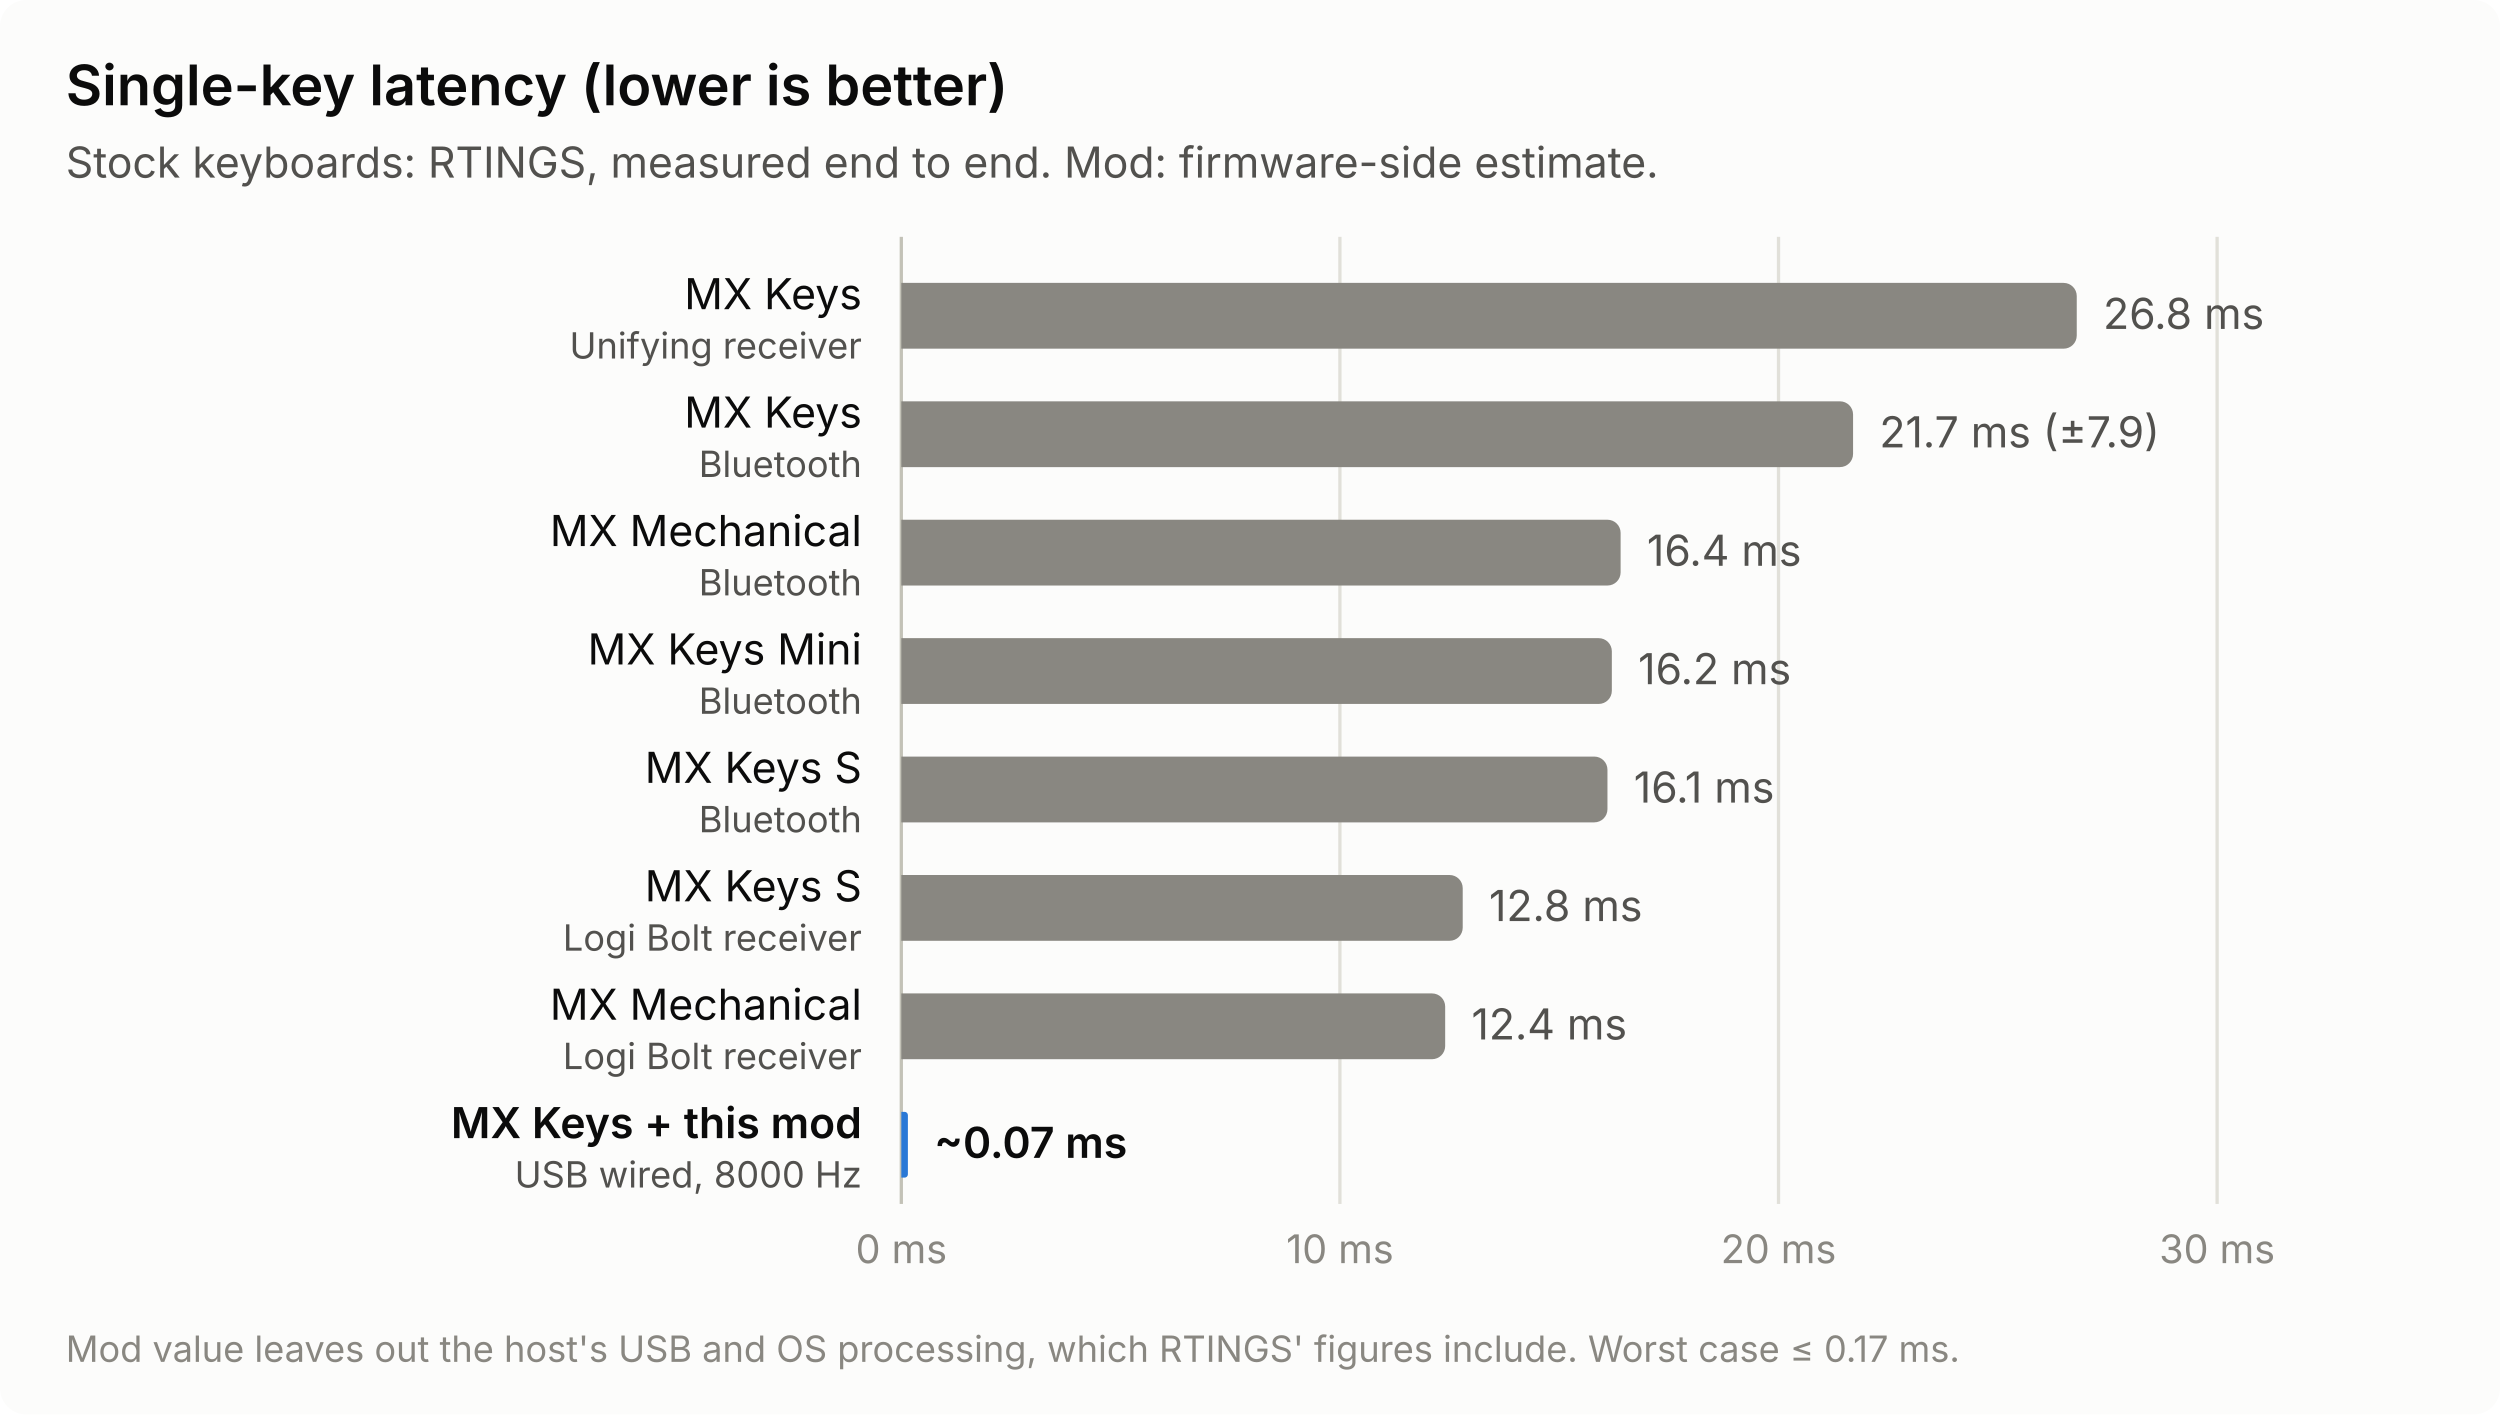
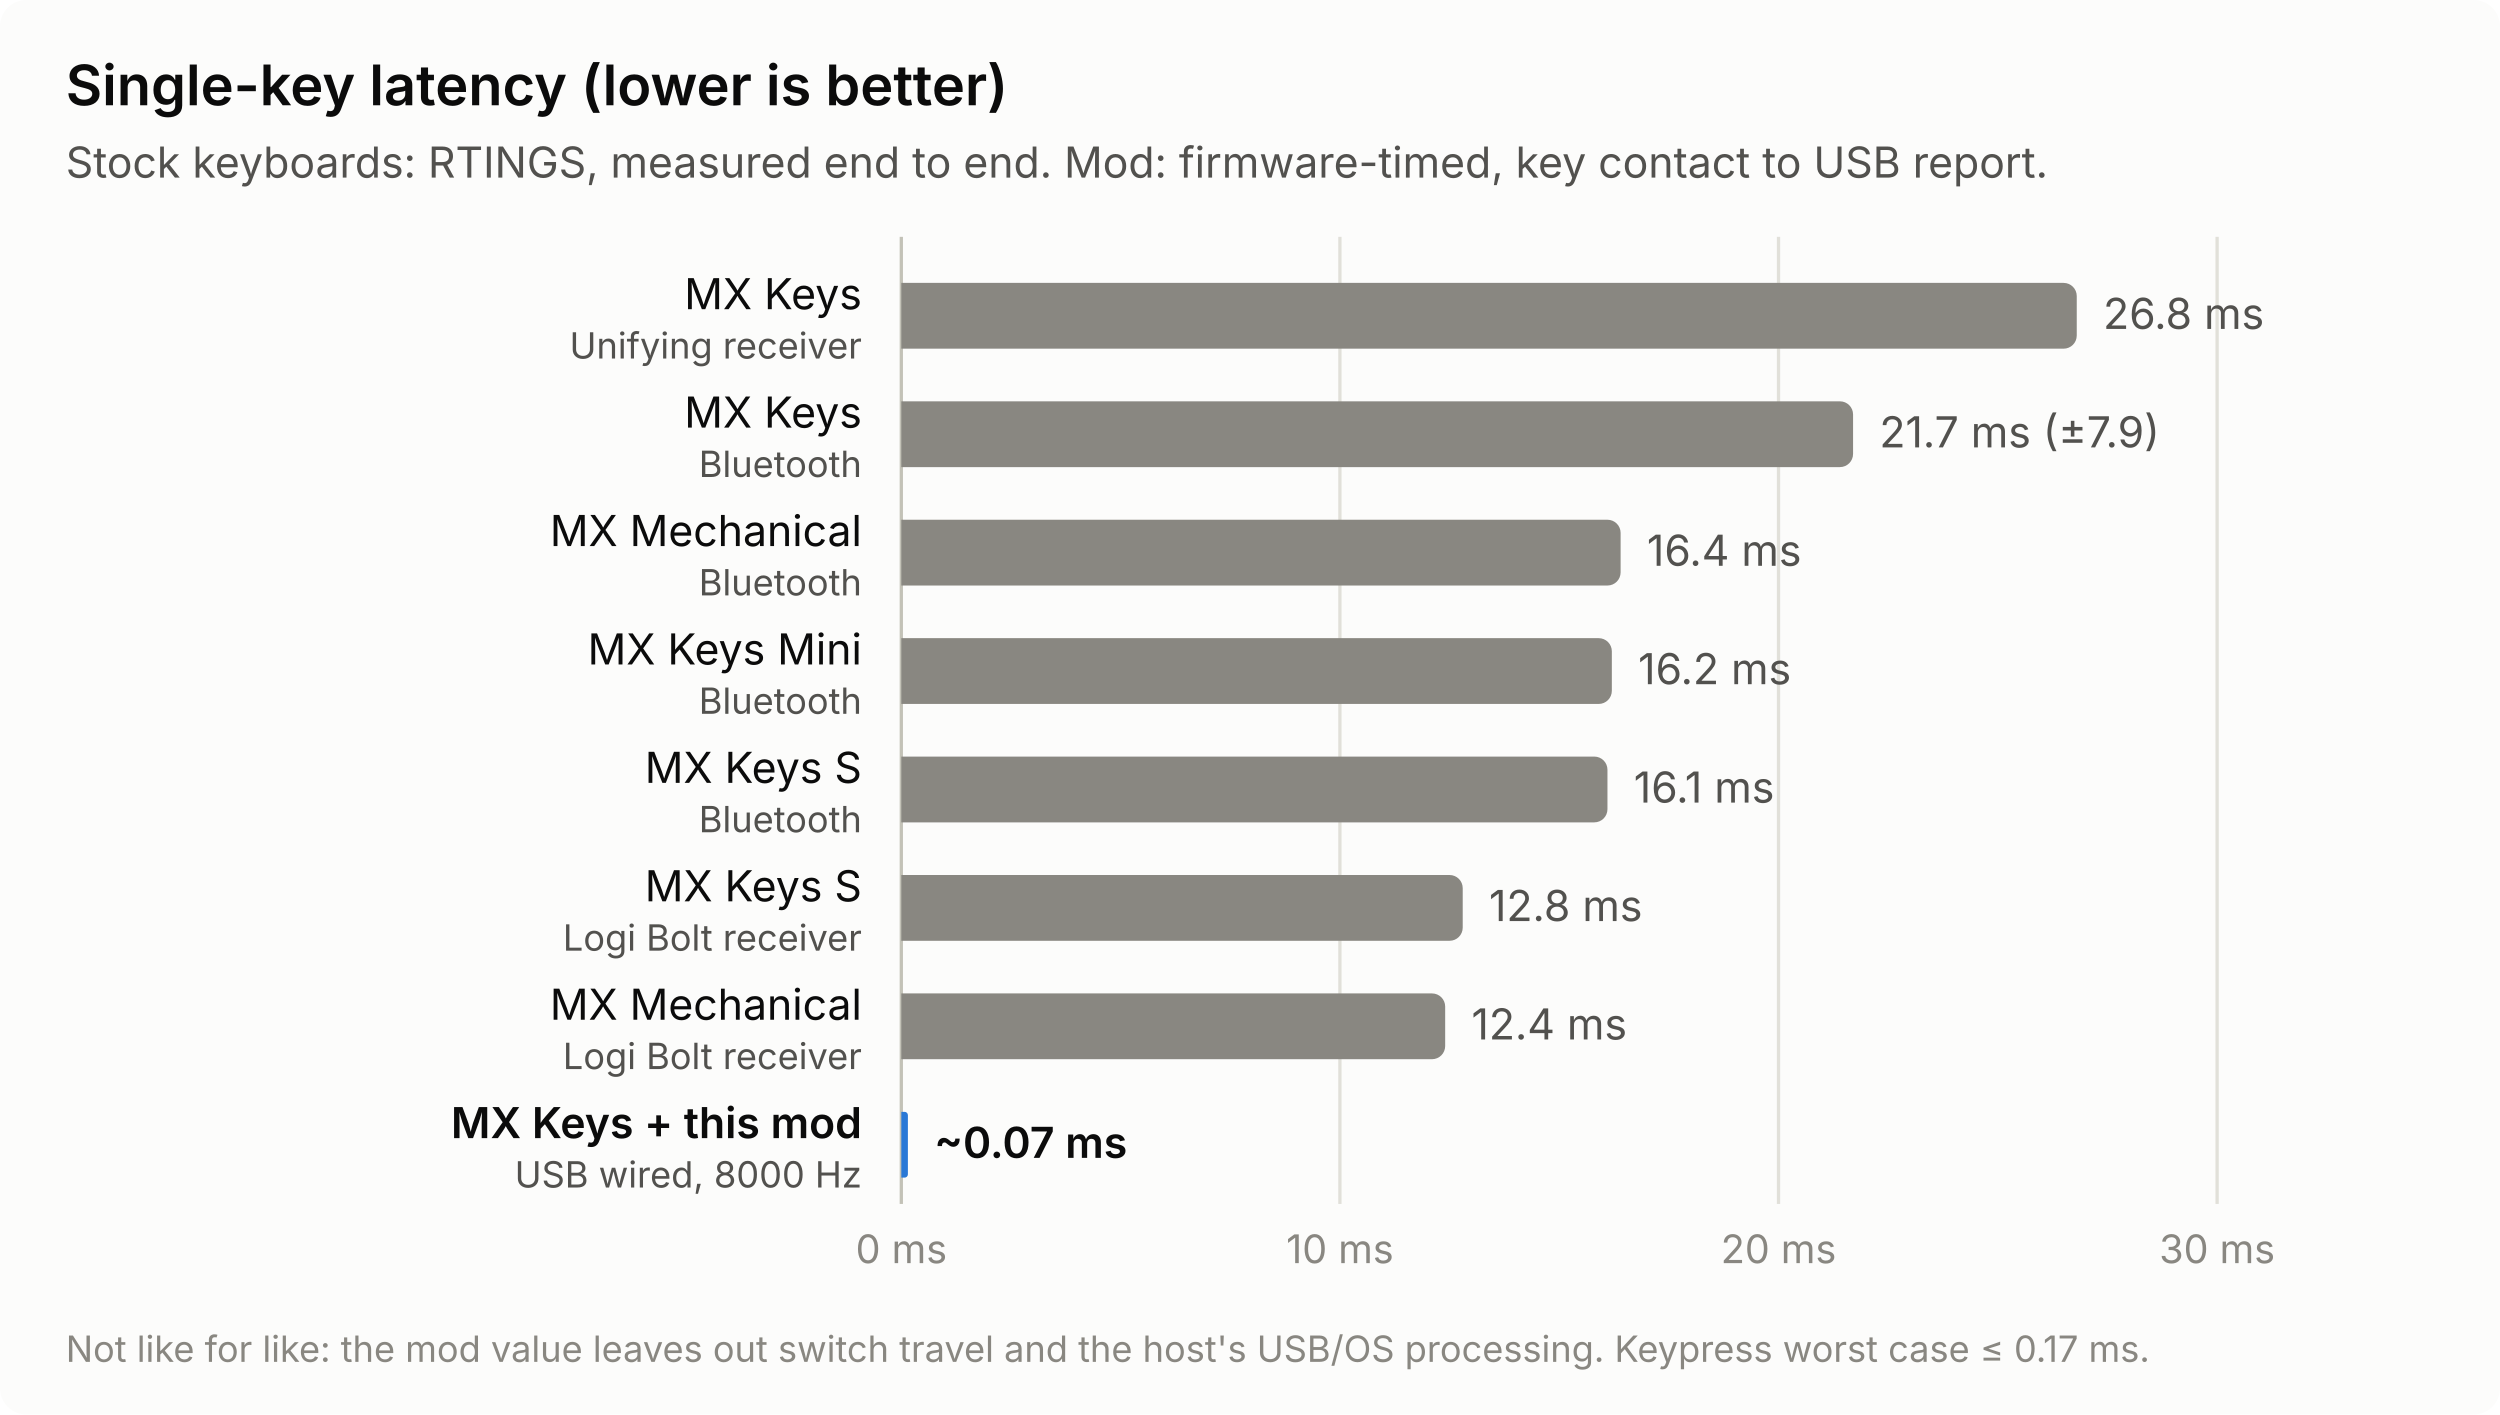
<svg xmlns="http://www.w3.org/2000/svg" width="760" height="430" viewBox="0 0 760 430" role="img" aria-labelledby="t d">
  <style>
  .surface { fill: #fcfcfb; }
  .ink { fill: #0b0b0b; } .ink2 { fill: #52514e; } .muted { fill: #898781; }
  .grid { stroke: #e1e0d9; stroke-width: 1; } .base { stroke: #c3c2b7; stroke-width: 1; }
  .stock { fill: #898781; } .mod { fill: #2a78d6; }
  text { font-family: system-ui, -apple-system, "Segoe UI", sans-serif; }
  .tick { font-variant-numeric: tabular-nums; }
  @media (prefers-color-scheme: dark) {
    .surface { fill: #1a1a19; }
    .ink { fill: #f0efec; } .ink2 { fill: #c3c2b7; }
    .grid { stroke: #2c2c2a; } .base { stroke: #383835; }
    .mod { fill: #3987e5; }
  }
</style>
  <rect class="surface" width="760" height="430" rx="8" />
  <text class="ink" x="20" y="32" font-size="17" font-weight="600">Single-key latency (lower is better)</text>
-   <text class="ink2" x="20" y="54" font-size="13">Stock keyboards: RTINGS, measured end to end. Mod: firmware-side estimate.</text>
+   <text class="ink2" x="20" y="54" font-size="13">Stock keyboards: RTINGS, measured end to end. Mod: firmware-timed, key contact to USB report.</text>
  <line class="base" x1="274" y1="72" x2="274" y2="366" />
  <text class="muted tick" x="274" y="384" font-size="12" text-anchor="middle">0 ms</text>
  <line class="grid" x1="407.333" y1="72" x2="407.333" y2="366" />
  <text class="muted tick" x="407.333" y="384" font-size="12" text-anchor="middle">10 ms</text>
  <line class="grid" x1="540.667" y1="72" x2="540.667" y2="366" />
  <text class="muted tick" x="540.667" y="384" font-size="12" text-anchor="middle">20 ms</text>
  <line class="grid" x1="674" y1="72" x2="674" y2="366" />
  <text class="muted tick" x="674" y="384" font-size="12" text-anchor="middle">30 ms</text>
  <text class="ink" x="262" y="94" font-size="13" text-anchor="end">MX Keys</text>
  <text class="ink2" x="262" y="109" font-size="11" text-anchor="end">Unifying receiver</text>
  <path class="stock" d="M274,86h353.333a4,4 0 0 1 4,4v12a4,4 0 0 1 -4,4h-353.333z" />
  <text class="ink2" x="639.333" y="100" font-size="13">26.8 ms</text>
  <text class="ink" x="262" y="130" font-size="13" text-anchor="end">MX Keys</text>
  <text class="ink2" x="262" y="145" font-size="11" text-anchor="end">Bluetooth</text>
  <path class="stock" d="M274,122h285.333a4,4 0 0 1 4,4v12a4,4 0 0 1 -4,4h-285.333z" />
  <text class="ink2" x="571.333" y="136" font-size="13">21.7 ms (±7.9)</text>
  <text class="ink" x="262" y="166" font-size="13" text-anchor="end">MX Mechanical</text>
  <text class="ink2" x="262" y="181" font-size="11" text-anchor="end">Bluetooth</text>
  <path class="stock" d="M274,158h214.667a4,4 0 0 1 4,4v12a4,4 0 0 1 -4,4h-214.667z" />
  <text class="ink2" x="500.667" y="172" font-size="13">16.4 ms</text>
  <text class="ink" x="262" y="202" font-size="13" text-anchor="end">MX Keys Mini</text>
  <text class="ink2" x="262" y="217" font-size="11" text-anchor="end">Bluetooth</text>
  <path class="stock" d="M274,194h212a4,4 0 0 1 4,4v12a4,4 0 0 1 -4,4h-212z" />
  <text class="ink2" x="498" y="208" font-size="13">16.2 ms</text>
  <text class="ink" x="262" y="238" font-size="13" text-anchor="end">MX Keys S</text>
  <text class="ink2" x="262" y="253" font-size="11" text-anchor="end">Bluetooth</text>
  <path class="stock" d="M274,230h210.667a4,4 0 0 1 4,4v12a4,4 0 0 1 -4,4h-210.667z" />
  <text class="ink2" x="496.667" y="244" font-size="13">16.1 ms</text>
  <text class="ink" x="262" y="274" font-size="13" text-anchor="end">MX Keys S</text>
  <text class="ink2" x="262" y="289" font-size="11" text-anchor="end">Logi Bolt receiver</text>
  <path class="stock" d="M274,266h166.667a4,4 0 0 1 4,4v12a4,4 0 0 1 -4,4h-166.667z" />
  <text class="ink2" x="452.667" y="280" font-size="13">12.8 ms</text>
  <text class="ink" x="262" y="310" font-size="13" text-anchor="end">MX Mechanical</text>
  <text class="ink2" x="262" y="325" font-size="11" text-anchor="end">Logi Bolt receiver</text>
  <path class="stock" d="M274,302h161.333a4,4 0 0 1 4,4v12a4,4 0 0 1 -4,4h-161.333z" />
  <text class="ink2" x="447.333" y="316" font-size="13">12.4 ms</text>
  <text class="ink" x="262" y="346" font-size="13" text-anchor="end" font-weight="600">MX Keys + this mod</text>
  <text class="ink2" x="262" y="361" font-size="11" text-anchor="end">USB wired, 8000 Hz</text>
  <path class="mod" d="M274,338h1a1,1 0 0 1 1,1v18a1,1 0 0 1 -1,1h-1z" />
  <text class="ink" x="284" y="352" font-size="13" font-weight="600">~0.07 ms</text>
-   <text class="muted" x="20" y="414" font-size="11">Mod value leaves out the host's USB and OS processing, which RTINGS' figures include. Worst case ≤ 0.17 ms.</text>
+   <text class="muted" x="20" y="414" font-size="11">Not like for like: the mod value leaves out switch travel and the host's USB/OS processing. Keypress worst case ≤ 0.17 ms.</text>
</svg>
